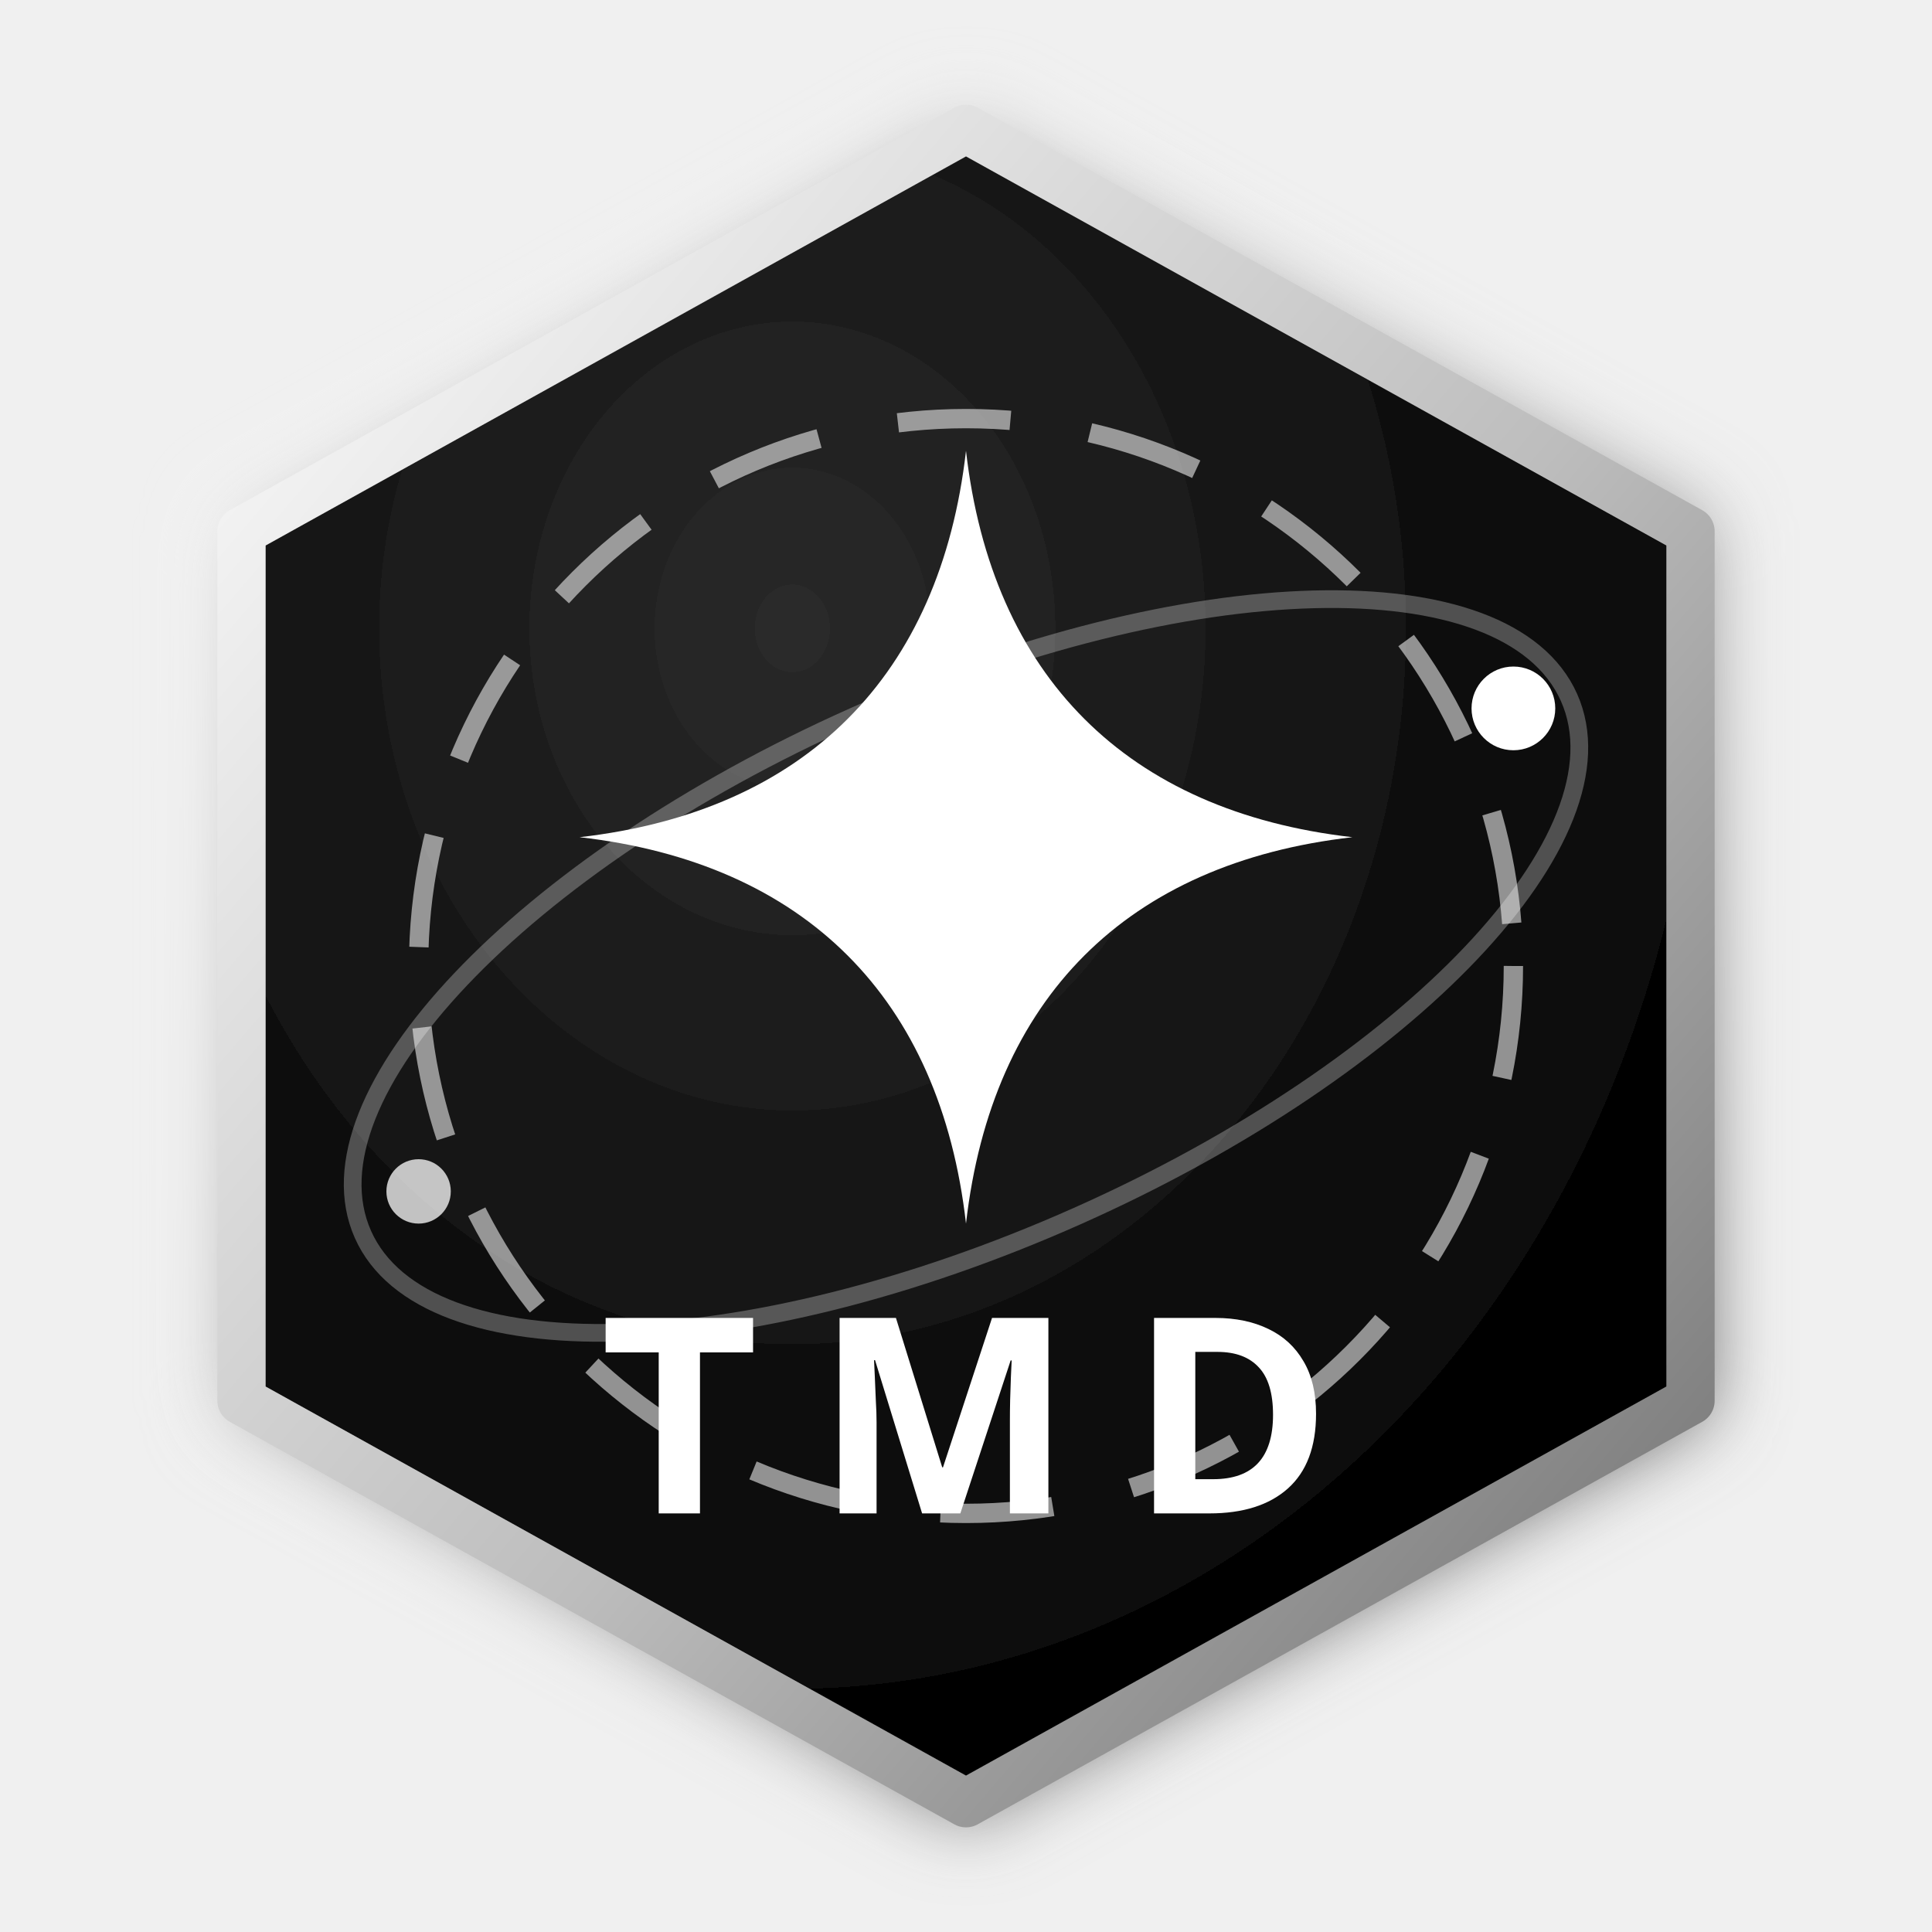
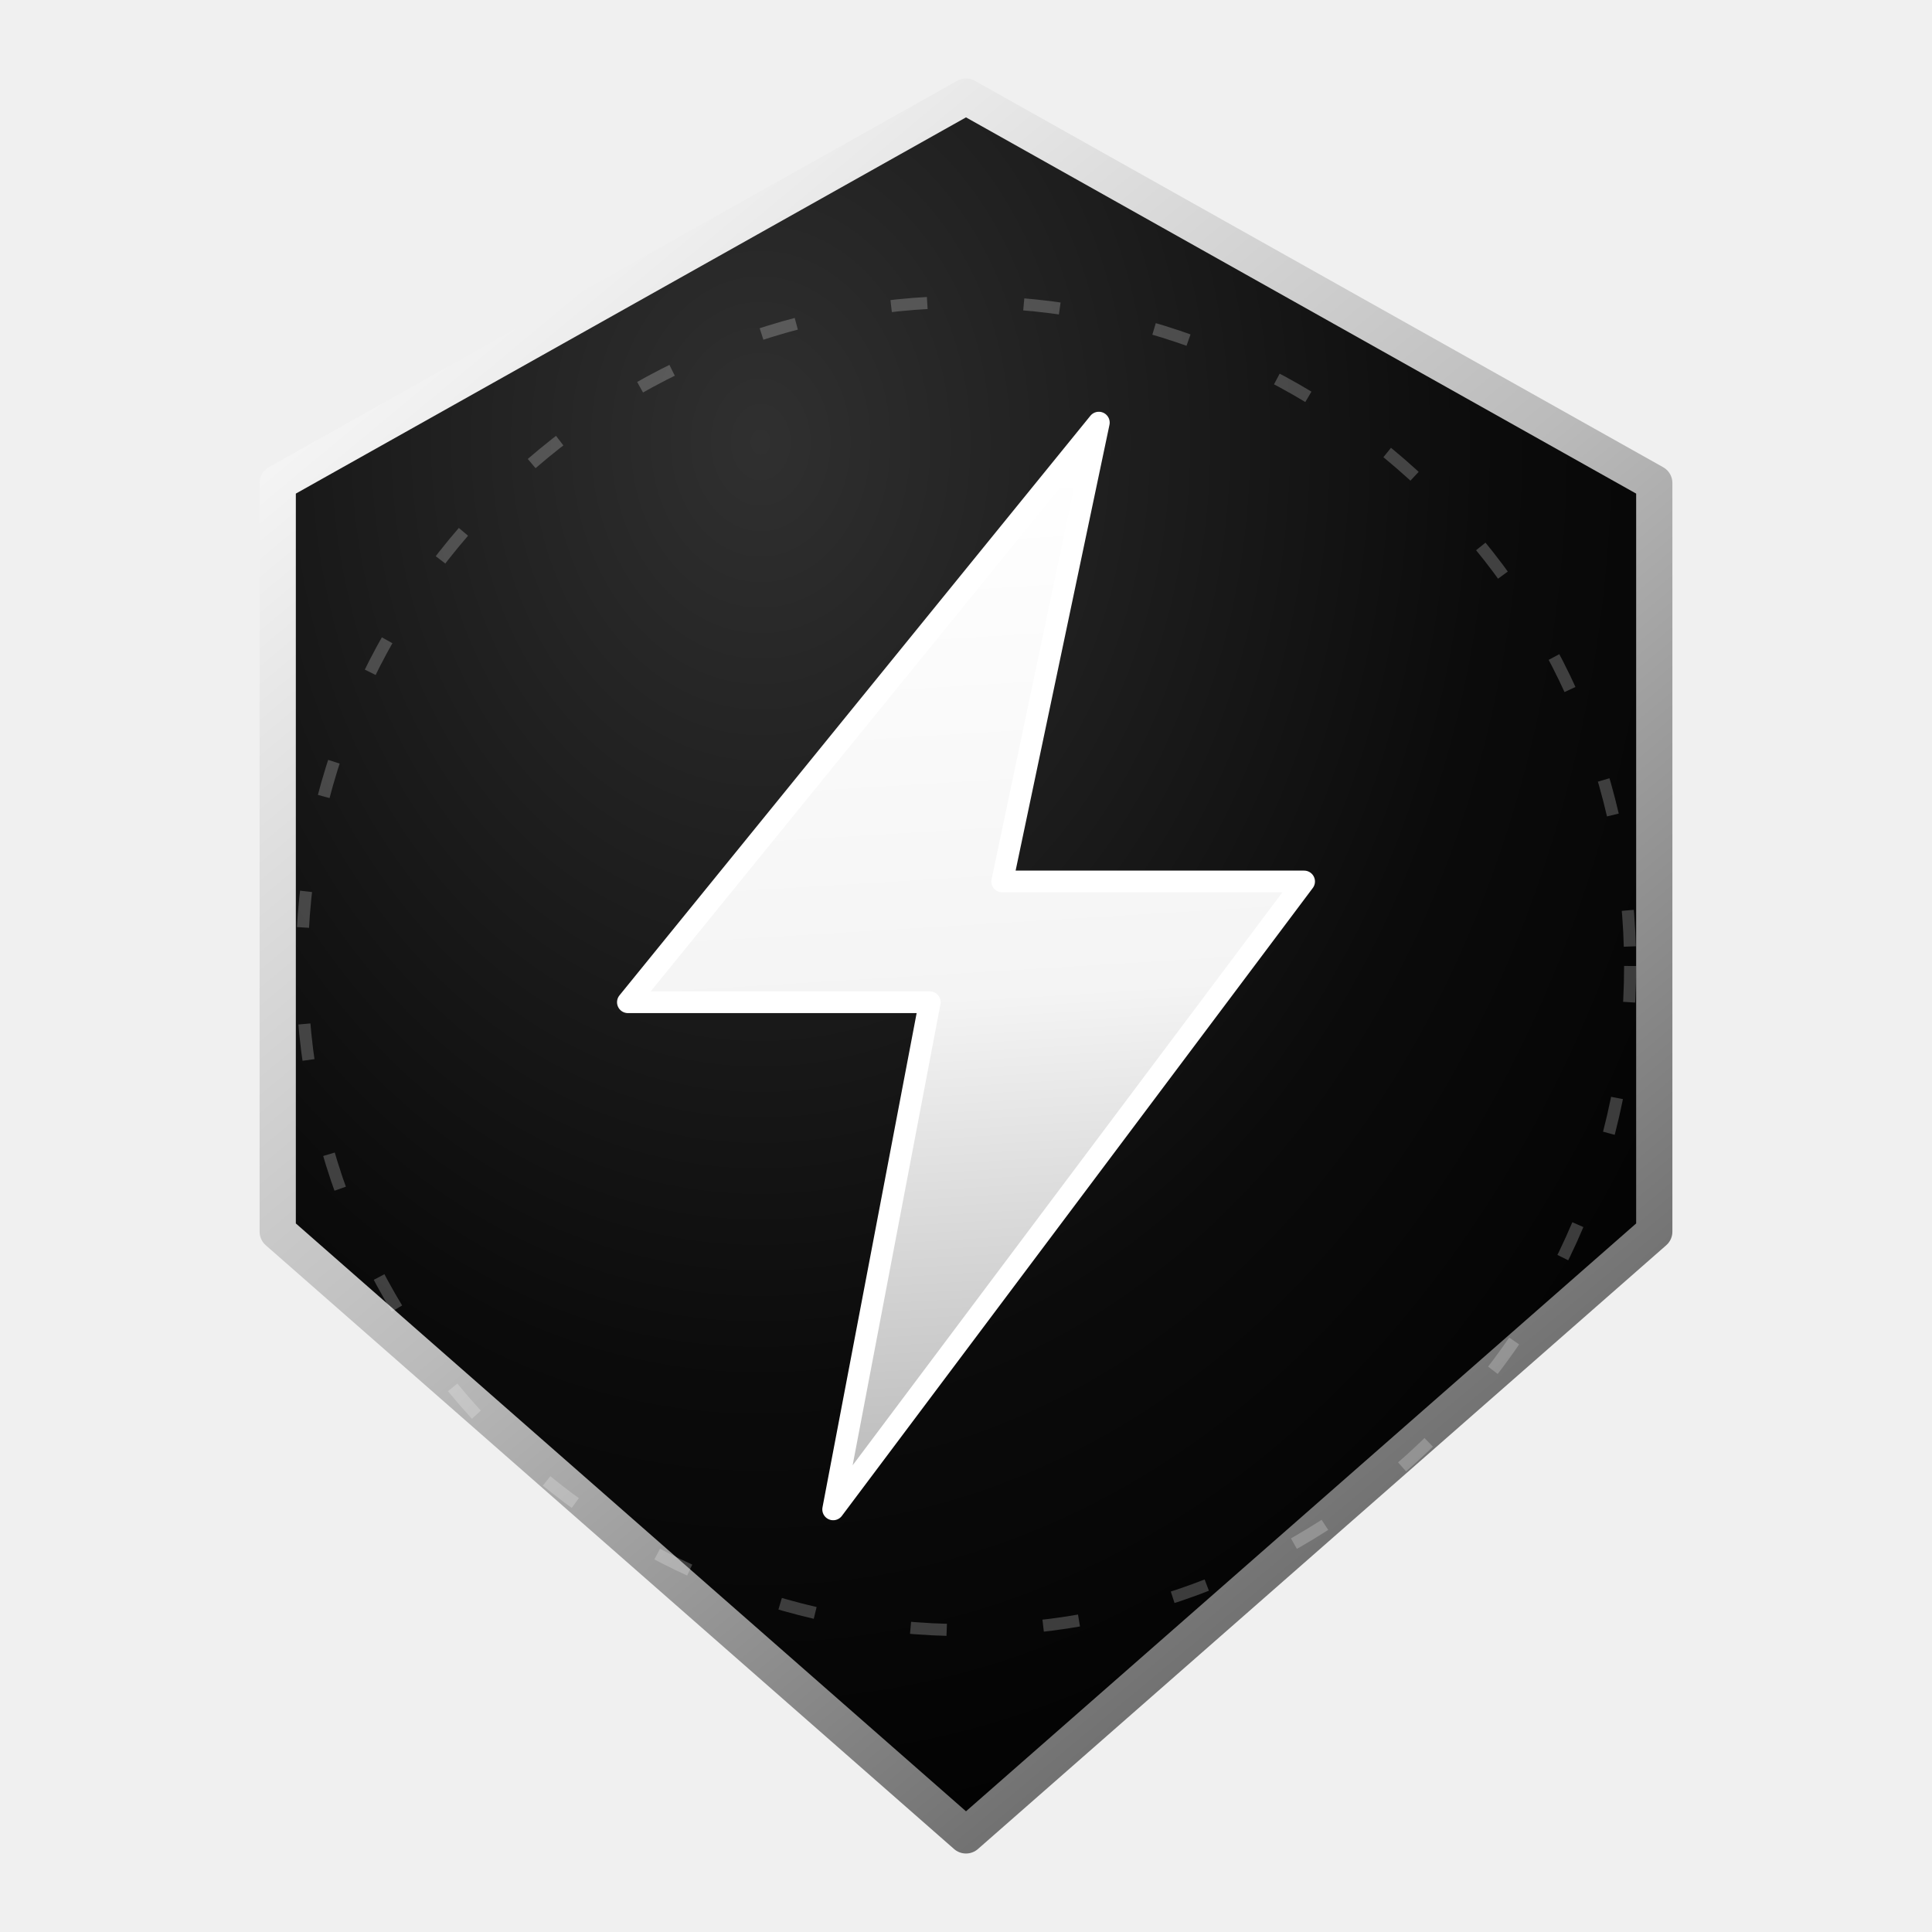
- <svg xmlns="http://www.w3.org/2000/svg" viewBox="0 0 120 120" fill="none" role="img" aria-label="T.M.D_AI">
+ <svg xmlns="http://www.w3.org/2000/svg" viewBox="0 0 160 160" fill="none" role="img" aria-label="SPARTA AI lightning mark">
  <defs>
-     <linearGradient id="tmdMonoStroke" x1="0" y1="0" x2="1" y2="1">
-       <stop offset="0%" stop-color="#ffffff" />
-       <stop offset="55%" stop-color="#bdbdbd" />
-       <stop offset="100%" stop-color="#6e6e6e" />
+     <linearGradient id="edge" x1="28" y1="18" x2="131" y2="142" gradientUnits="userSpaceOnUse">
+       <stop stop-color="#fff" />
+       <stop offset=".48" stop-color="#bbb" />
+       <stop offset="1" stop-color="#555" />
    </linearGradient>
-     <radialGradient id="tmdMonoCore" cx="38%" cy="30%" r="75%">
-       <stop offset="0%" stop-color="#2a2a2a" />
-       <stop offset="60%" stop-color="#101010" />
-       <stop offset="100%" stop-color="#000000" />
+     <linearGradient id="bolt" x1="79" y1="39" x2="84" y2="121" gradientUnits="userSpaceOnUse">
+       <stop stop-color="#fff" />
+       <stop offset=".53" stop-color="#f4f4f4" />
+       <stop offset="1" stop-color="#bdbdbd" />
+     </linearGradient>
+     <radialGradient id="core" cx=".35" cy=".2" r=".9">
+       <stop stop-color="#303030" />
+       <stop offset=".6" stop-color="#0b0b0b" />
+       <stop offset="1" />
    </radialGradient>
-     <filter id="tmdMonoGlow" x="-50%" y="-50%" width="200%" height="200%">
-       <feGaussianBlur stdDeviation="2.2" result="b" />
-       <feMerge>
-         <feMergeNode in="b" />
-         <feMergeNode in="SourceGraphic" />
-       </feMerge>
-     </filter>
  </defs>
-   <polygon points="60,8 105,33 105,87 60,112 15,87 15,33" fill="url(#tmdMonoCore)" stroke="url(#tmdMonoStroke)" stroke-width="3" stroke-linejoin="round" filter="url(#tmdMonoGlow)" />
-   <circle cx="60" cy="60" r="34" fill="none" stroke="#ffffff" stroke-opacity="0.55" stroke-width="1.2" stroke-dasharray="7 5" />
-   <ellipse cx="60" cy="60" rx="41" ry="17" fill="none" stroke="#ffffff" stroke-opacity="0.28" stroke-width="1.1" transform="rotate(-24 60 60)" />
-   <path d="M60 28 C61.6 42 70 50.4 84 52 C70 53.6 61.6 62 60 76 C58.4 62 50 53.6 36 52 C50 50.4 58.4 42 60 28 Z" fill="#ffffff" />
-   <text x="60" y="94" font-family="'Space Grotesk','Cairo',sans-serif" font-size="17" font-weight="800" fill="#ffffff" text-anchor="middle" letter-spacing="3.5">TMD</text>
-   <circle cx="94" cy="44" r="2.6" fill="#ffffff" />
-   <circle cx="26" cy="74" r="2" fill="#ffffff" fill-opacity="0.75" />
+   <path d="M80 8 137 40v62l-57 50-57-50V40L80 8Z" fill="url(#core)" stroke="url(#edge)" stroke-width="3" stroke-linejoin="round" />
+   <path d="m91 35-39 48h25l-8 42 39-52H83l8-38Z" fill="url(#bolt)" stroke="#fff" stroke-width="1.8" stroke-linejoin="round" />
+   <circle cx="80" cy="80" r="55" stroke="#fff" stroke-opacity=".22" stroke-width="1" stroke-dasharray="3 8" />
</svg>
